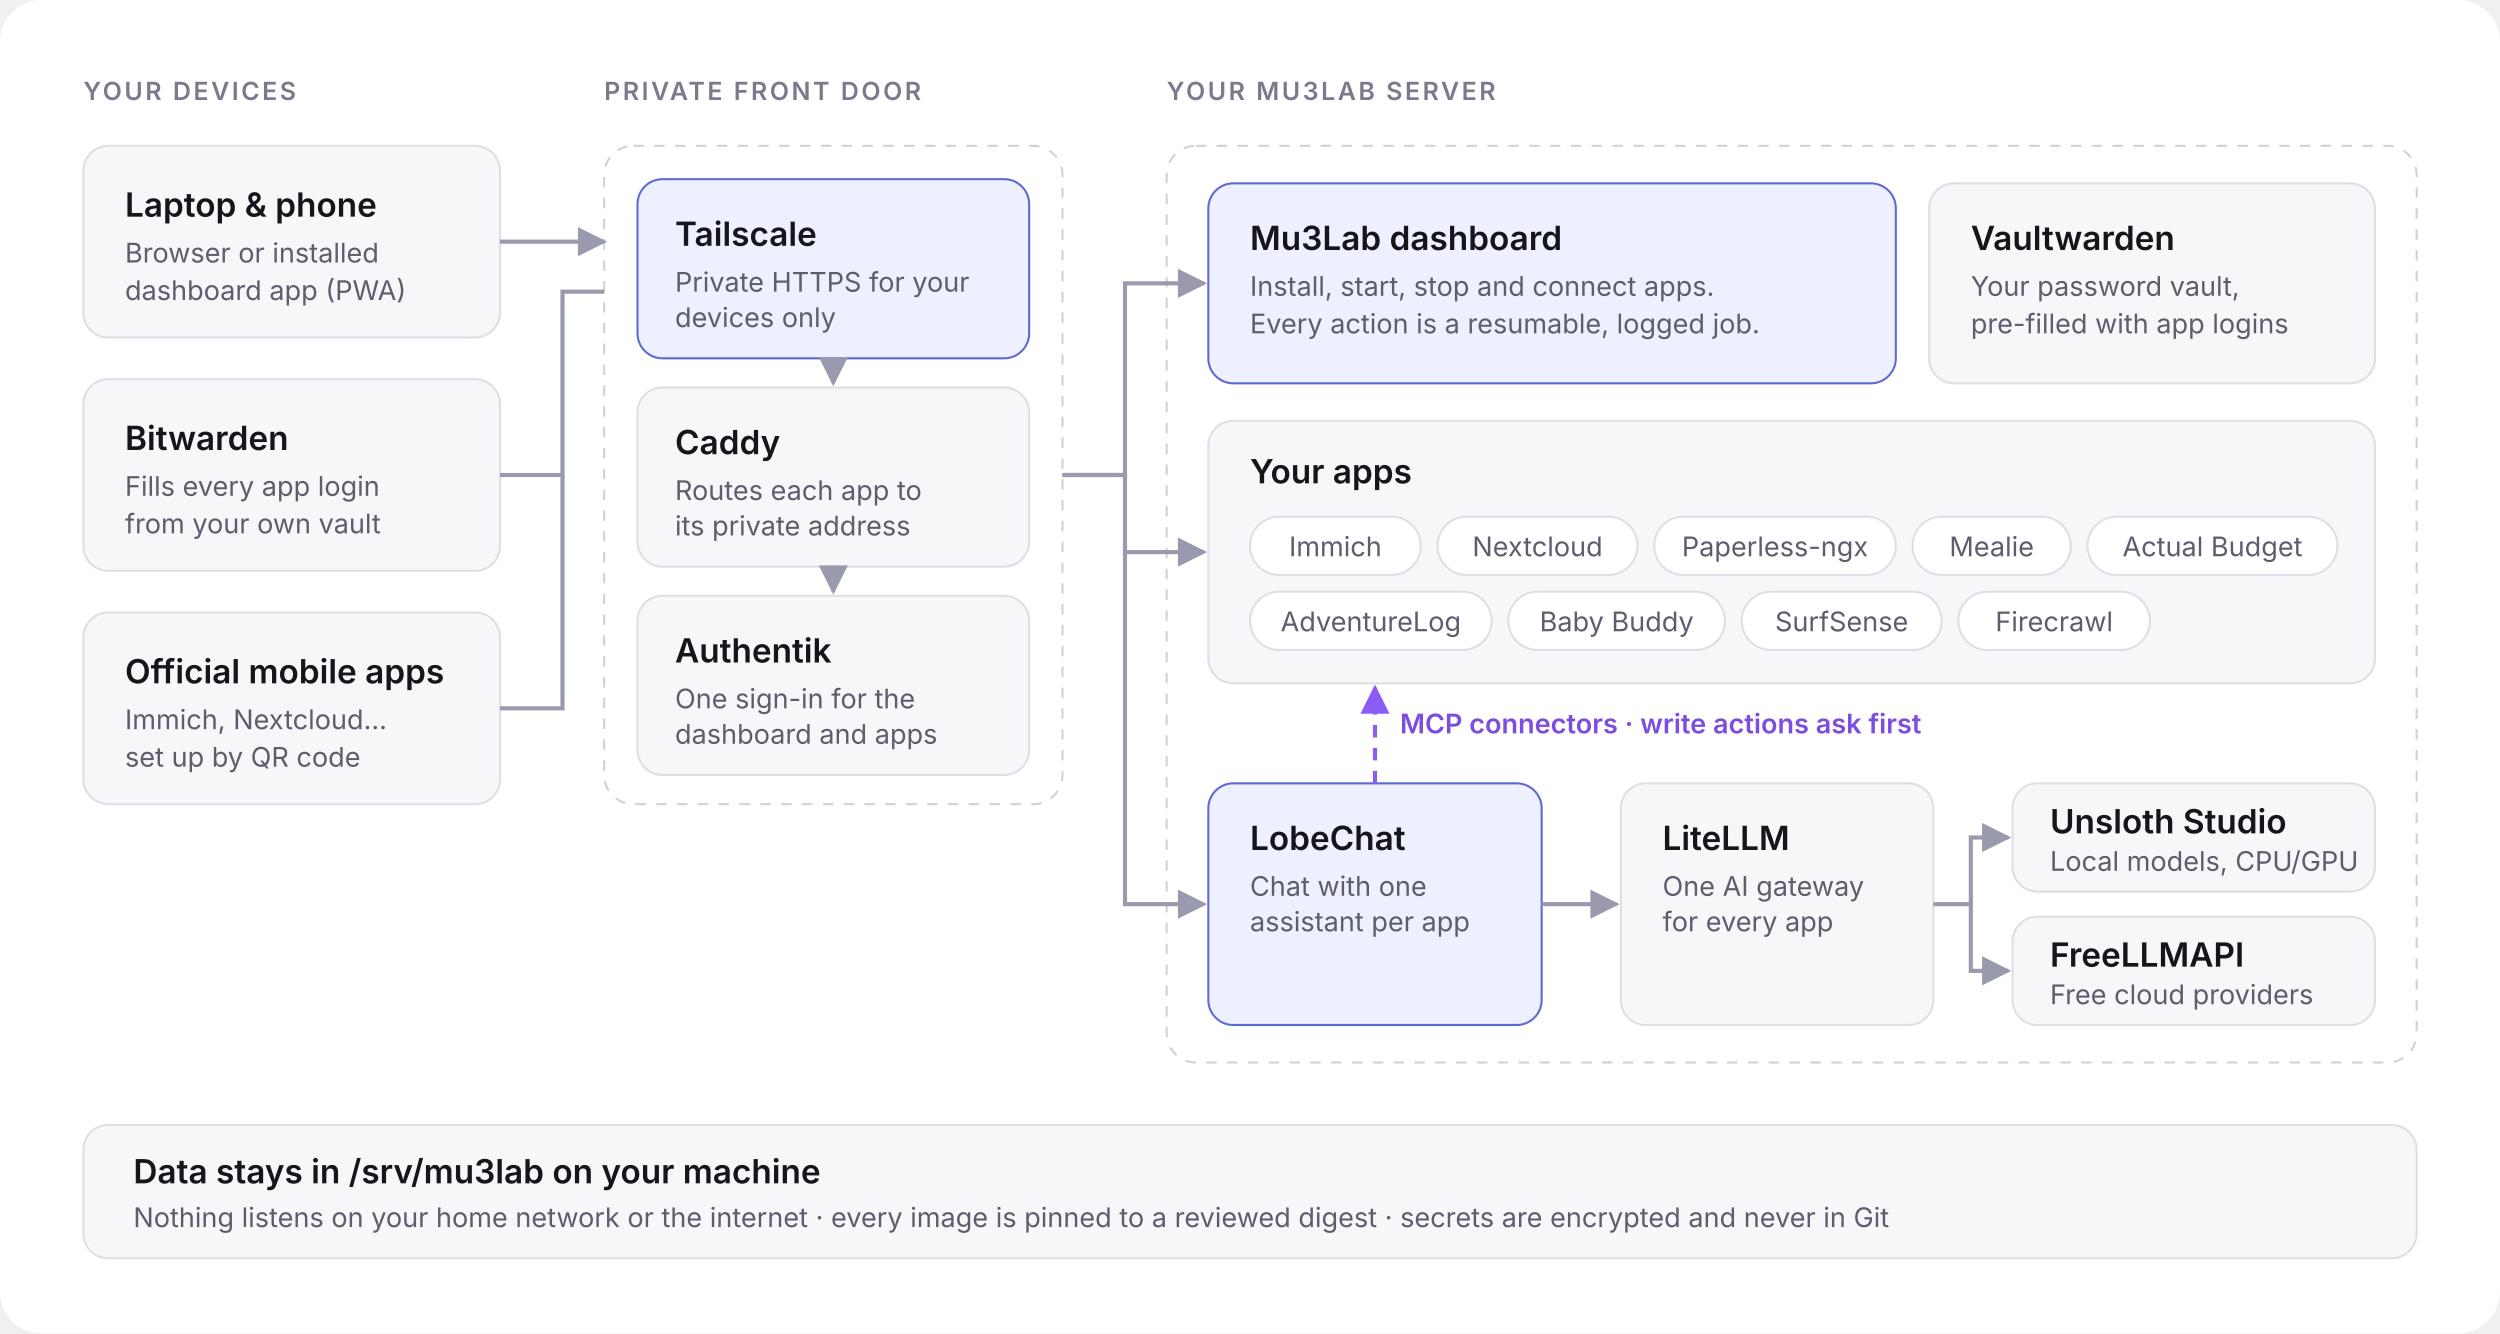
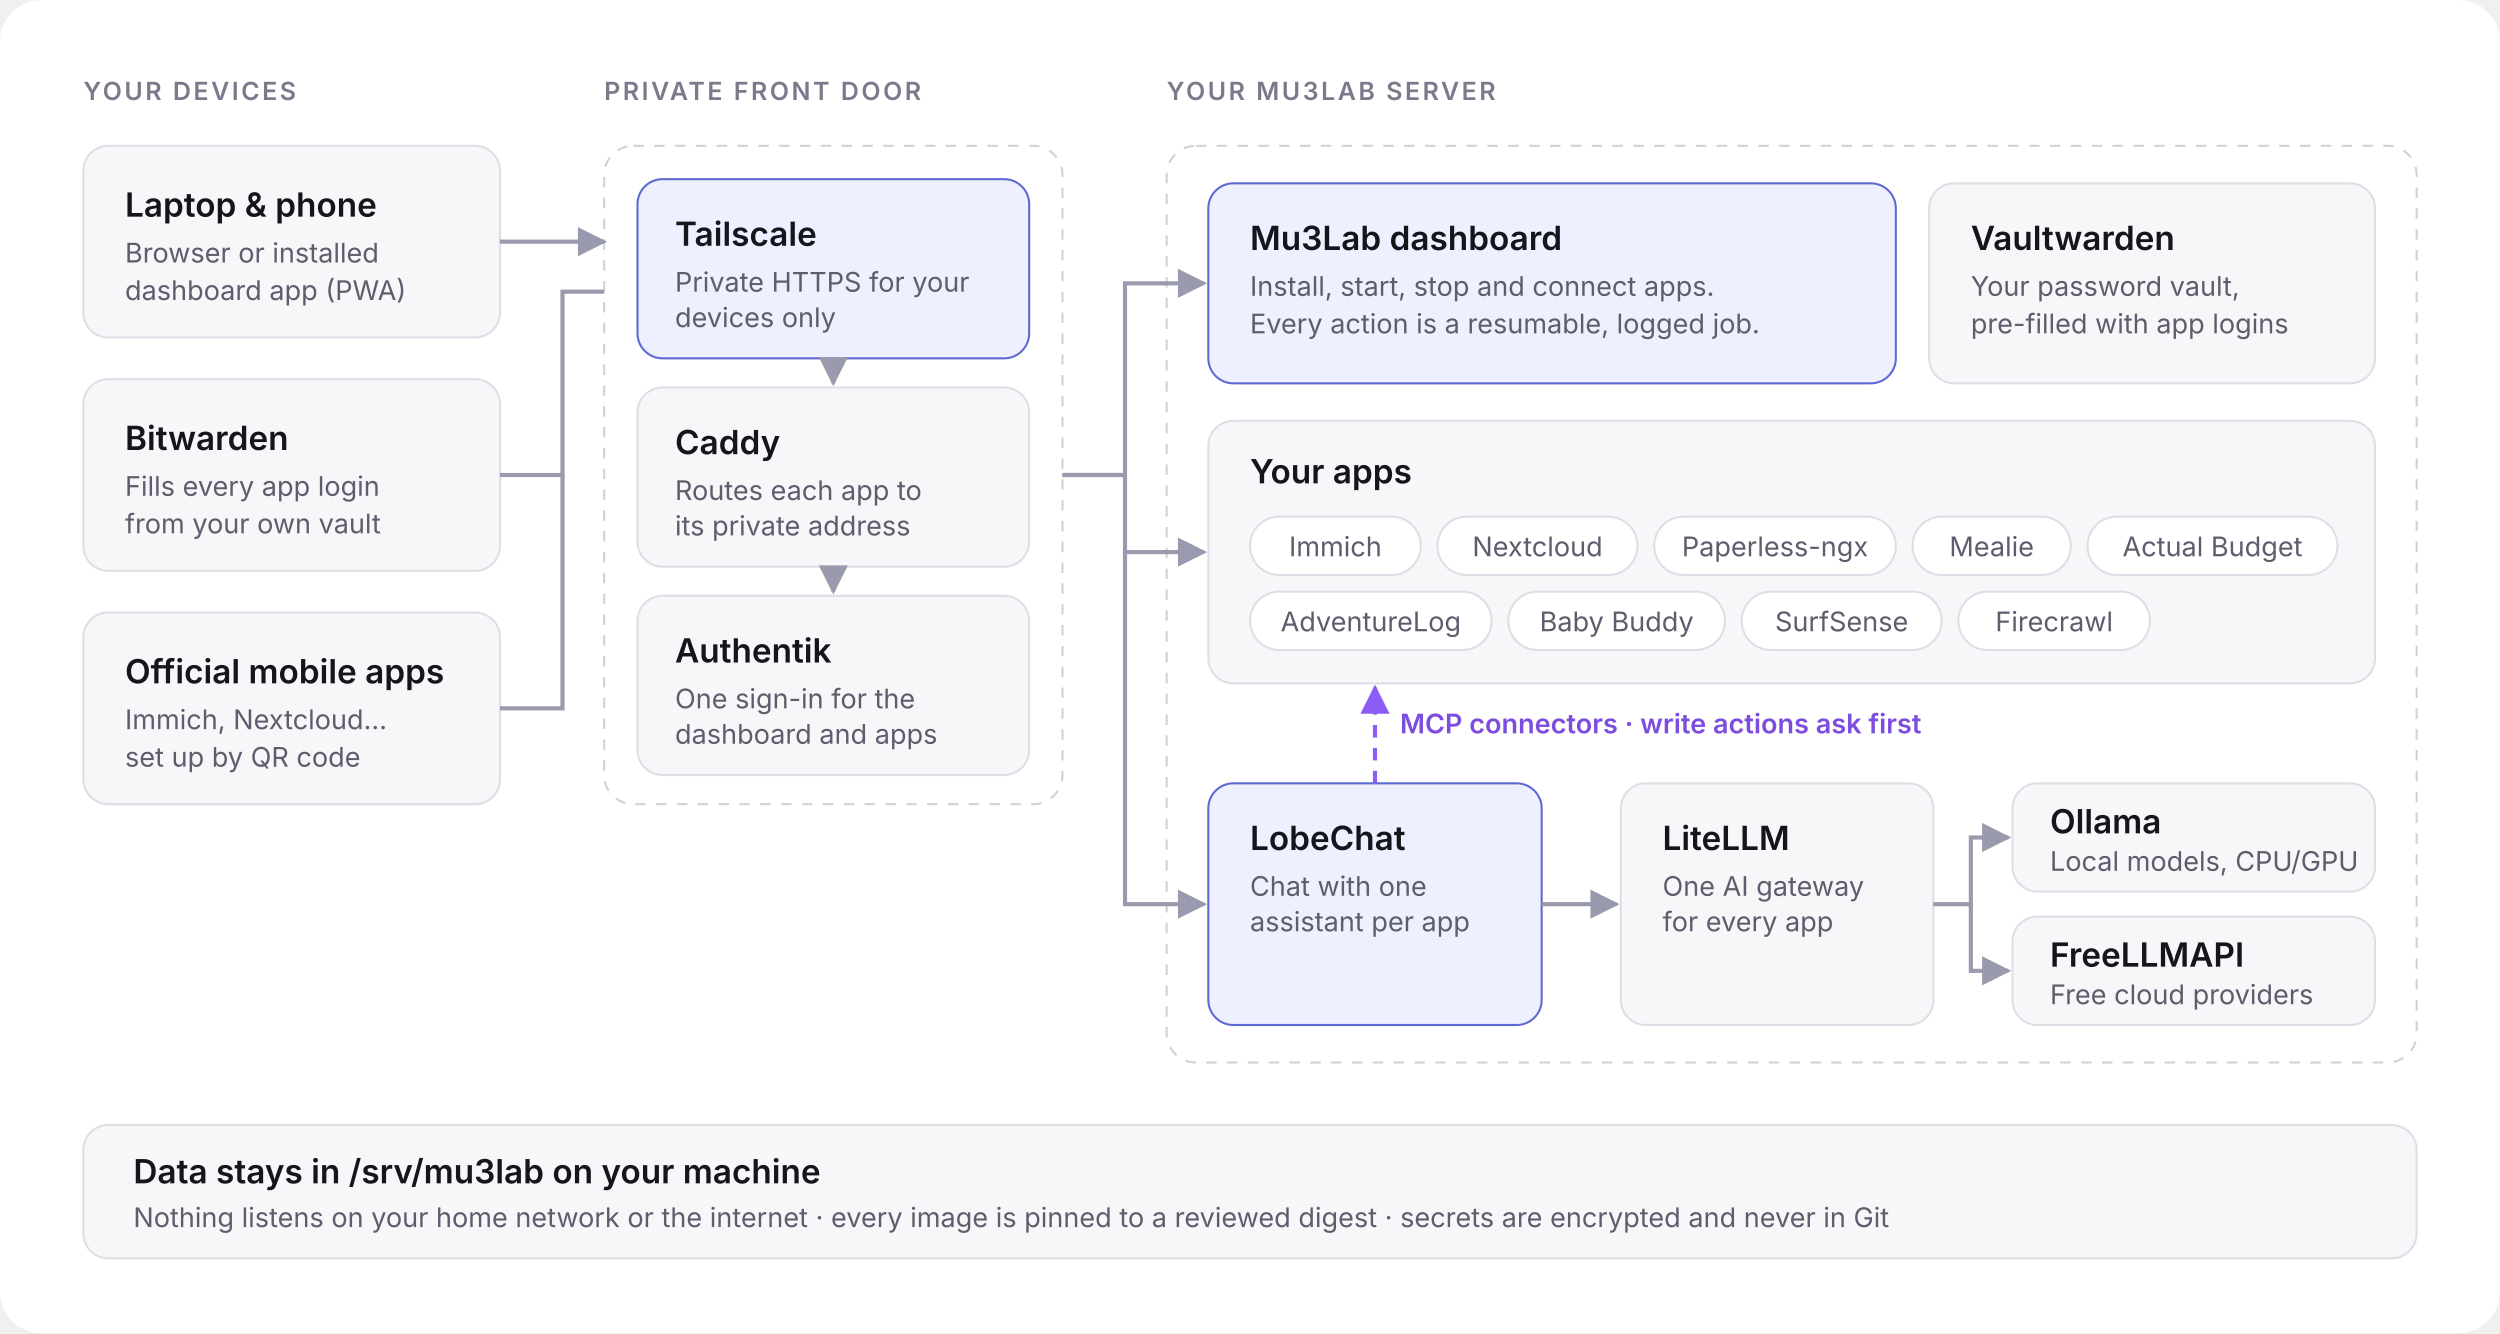
<svg xmlns="http://www.w3.org/2000/svg" viewBox="0 0 1200 640" width="1200" height="640" role="img" aria-labelledby="t d">
  <style>
    .bg { fill: #ffffff; }
    .card { fill: #f7f7f9; stroke: #dedee6; }
    .group { fill: none; stroke: #d0d0da; stroke-dasharray: 5 5; }
    .accent { fill: #eef0ff; stroke: #5e6ad2; }
    .h { fill: #15151c; }
    .s { fill: #5d5d6e; }
    .lbl { fill: #7a7a8c; }
    .line { stroke: #9a9aae; fill: none; }
    .mcp { stroke: #8b5cf6; fill: none; stroke-dasharray: 6 5; }
    .mcptext { fill: #7c4ddf; }
    .arrow { fill: #9a9aae; }
    .arrowm { fill: #8b5cf6; }
    .chip { fill: #ffffff; stroke: #dedee6; }
    @media (prefers-color-scheme: dark) {
      .bg { fill: #0f0f14; }
      .card { fill: #17171f; stroke: #2c2c38; }
      .group { stroke: #34343f; }
      .accent { fill: #1c1d33; stroke: #6f78e0; }
      .h { fill: #f0f0f6; }
      .s { fill: #a3a3b6; }
      .lbl { fill: #8a8a9e; }
      .line { stroke: #5c5c70; }
      .mcp { stroke: #a78bfa; }
      .mcptext { fill: #b9a2fb; }
      .arrow { fill: #5c5c70; }
      .arrowm { fill: #a78bfa; }
      .chip { fill: #1f1f29; stroke: #34343f; }
    }
    text { font-family: Inter, -apple-system, BlinkMacSystemFont, "Segoe UI", Helvetica, Arial, sans-serif; }
    .h { font-size: 16px; font-weight: 600; }
    .s { font-size: 13px; }
    .lbl { font-size: 12px; font-weight: 600; letter-spacing: 1.2px; }
    .chipt { font-size: 13px; }
  </style>
  <defs>
    <marker id="a" viewBox="0 0 10 10" refX="9" refY="5" markerWidth="7" markerHeight="7" orient="auto-start-reverse">
      <path d="M0 0L10 5L0 10z" class="arrow" />
    </marker>
    <marker id="am" viewBox="0 0 10 10" refX="9" refY="5" markerWidth="7" markerHeight="7" orient="auto-start-reverse">
      <path d="M0 0L10 5L0 10z" class="arrowm" />
    </marker>
  </defs>
  <rect class="bg" width="1200" height="640" rx="20" />
  <text x="40" y="48" class="lbl">YOUR DEVICES</text>
  <text x="290" y="48" class="lbl">PRIVATE FRONT DOOR</text>
  <text x="560" y="48" class="lbl">YOUR MU3LAB SERVER</text>
  <rect x="40" y="70" width="200" height="92" rx="12" class="card" />
  <text x="60" y="104" class="h">Laptop &amp; phone</text>
  <text x="60" y="126" class="s">Browser or installed</text>
  <text x="60" y="144" class="s">dashboard app (PWA)</text>
  <rect x="40" y="182" width="200" height="92" rx="12" class="card" />
  <text x="60" y="216" class="h">Bitwarden</text>
  <text x="60" y="238" class="s">Fills every app login</text>
  <text x="60" y="256" class="s">from your own vault</text>
  <rect x="40" y="294" width="200" height="92" rx="12" class="card" />
  <text x="60" y="328" class="h">Official mobile apps</text>
  <text x="60" y="350" class="s">Immich, Nextcloud…</text>
  <text x="60" y="368" class="s">set up by QR code</text>
  <rect x="290" y="70" width="220" height="316" rx="14" class="group" />
  <rect x="306" y="86" width="188" height="86" rx="12" class="accent" />
  <text x="324" y="118" class="h">Tailscale</text>
  <text x="324" y="140" class="s">Private HTTPS for your</text>
  <text x="324" y="157" class="s">devices only</text>
  <rect x="306" y="186" width="188" height="86" rx="12" class="card" />
  <text x="324" y="218" class="h">Caddy</text>
  <text x="324" y="240" class="s">Routes each app to</text>
  <text x="324" y="257" class="s">its private address</text>
  <rect x="306" y="286" width="188" height="86" rx="12" class="card" />
  <text x="324" y="318" class="h">Authentik</text>
  <text x="324" y="340" class="s">One sign-in for the</text>
  <text x="324" y="357" class="s">dashboard and apps</text>
  <line x1="400" y1="172" x2="400" y2="184" class="line" stroke-width="2" marker-end="url(#a)" />
  <line x1="400" y1="272" x2="400" y2="284" class="line" stroke-width="2" marker-end="url(#a)" />
  <path d="M240 116 H290" class="line" stroke-width="2" marker-end="url(#a)" />
  <path d="M240 228 H270 V140 H290" class="line" stroke-width="2" />
  <path d="M240 340 H270 V228" class="line" stroke-width="2" />
  <rect x="560" y="70" width="600" height="440" rx="14" class="group" />
  <rect x="580" y="88" width="330" height="96" rx="12" class="accent" />
  <text x="600" y="120" class="h">Mu3Lab dashboard</text>
  <text x="600" y="142" class="s">Install, start, stop and connect apps.</text>
  <text x="600" y="160" class="s">Every action is a resumable, logged job.</text>
  <rect x="926" y="88" width="214" height="96" rx="12" class="card" />
  <text x="946" y="120" class="h">Vaultwarden</text>
  <text x="946" y="142" class="s">Your password vault,</text>
  <text x="946" y="160" class="s">pre-filled with app logins</text>
  <rect x="580" y="202" width="560" height="126" rx="12" class="card" />
  <text x="600" y="232" class="h">Your apps</text>
  <g class="chipt">
    <rect x="600" y="248" width="82" height="28" rx="14" class="chip" />
    <text x="641" y="267" text-anchor="middle" class="s">Immich</text>
    <rect x="690" y="248" width="96" height="28" rx="14" class="chip" />
    <text x="738" y="267" text-anchor="middle" class="s">Nextcloud</text>
    <rect x="794" y="248" width="116" height="28" rx="14" class="chip" />
    <text x="852" y="267" text-anchor="middle" class="s">Paperless-ngx</text>
    <rect x="918" y="248" width="76" height="28" rx="14" class="chip" />
    <text x="956" y="267" text-anchor="middle" class="s">Mealie</text>
    <rect x="1002" y="248" width="120" height="28" rx="14" class="chip" />
    <text x="1062" y="267" text-anchor="middle" class="s">Actual Budget</text>
    <rect x="600" y="284" width="116" height="28" rx="14" class="chip" />
    <text x="658" y="303" text-anchor="middle" class="s">AdventureLog</text>
    <rect x="724" y="284" width="104" height="28" rx="14" class="chip" />
    <text x="776" y="303" text-anchor="middle" class="s">Baby Buddy</text>
    <rect x="836" y="284" width="96" height="28" rx="14" class="chip" />
    <text x="884" y="303" text-anchor="middle" class="s">SurfSense</text>
    <rect x="940" y="284" width="92" height="28" rx="14" class="chip" />
    <text x="986" y="303" text-anchor="middle" class="s">Firecrawl</text>
  </g>
  <rect x="580" y="376" width="160" height="116" rx="12" class="accent" />
  <text x="600" y="408" class="h">LobeChat</text>
  <text x="600" y="430" class="s">Chat with one</text>
  <text x="600" y="447" class="s">assistant per app</text>
  <rect x="778" y="376" width="150" height="116" rx="12" class="card" />
  <text x="798" y="408" class="h">LiteLLM</text>
  <text x="798" y="430" class="s">One AI gateway</text>
  <text x="798" y="447" class="s">for every app</text>
  <rect x="966" y="376" width="174" height="52" rx="12" class="card" />
-   <text x="984" y="400" class="h">Unsloth Studio</text>
+   <text x="984" y="400" class="h">Ollama</text>
  <text x="984" y="418" class="s">Local models, CPU/GPU</text>
  <rect x="966" y="440" width="174" height="52" rx="12" class="card" />
  <text x="984" y="464" class="h">FreeLLMAPI</text>
  <text x="984" y="482" class="s">Free cloud providers</text>
  <path d="M740 434 H776" class="line" stroke-width="2" marker-end="url(#a)" />
  <path d="M928 434 H946 V402 H964" class="line" stroke-width="2" marker-end="url(#a)" />
  <path d="M946 434 V466 H964" class="line" stroke-width="2" marker-end="url(#a)" />
  <path d="M660 376 V330" class="mcp" stroke-width="2" marker-end="url(#am)" />
  <text x="672" y="352" class="mcptext" font-size="13" font-weight="600">MCP connectors · write actions ask first</text>
  <path d="M510 228 H540 V136 H578" class="line" stroke-width="2" marker-end="url(#a)" />
  <path d="M540 228 V265 H578" class="line" stroke-width="2" marker-end="url(#a)" />
  <path d="M540 265 V434 H578" class="line" stroke-width="2" marker-end="url(#a)" />
  <path d="M510 228 H540" class="line" stroke-width="2" />
  <rect x="40" y="540" width="1120" height="64" rx="12" class="card" />
  <text x="64" y="568" class="h">Data stays in /srv/mu3lab on your machine</text>
  <text x="64" y="589" class="s">Nothing listens on your home network or the internet · every image is pinned to a reviewed digest · secrets are encrypted and never in Git</text>
</svg>
